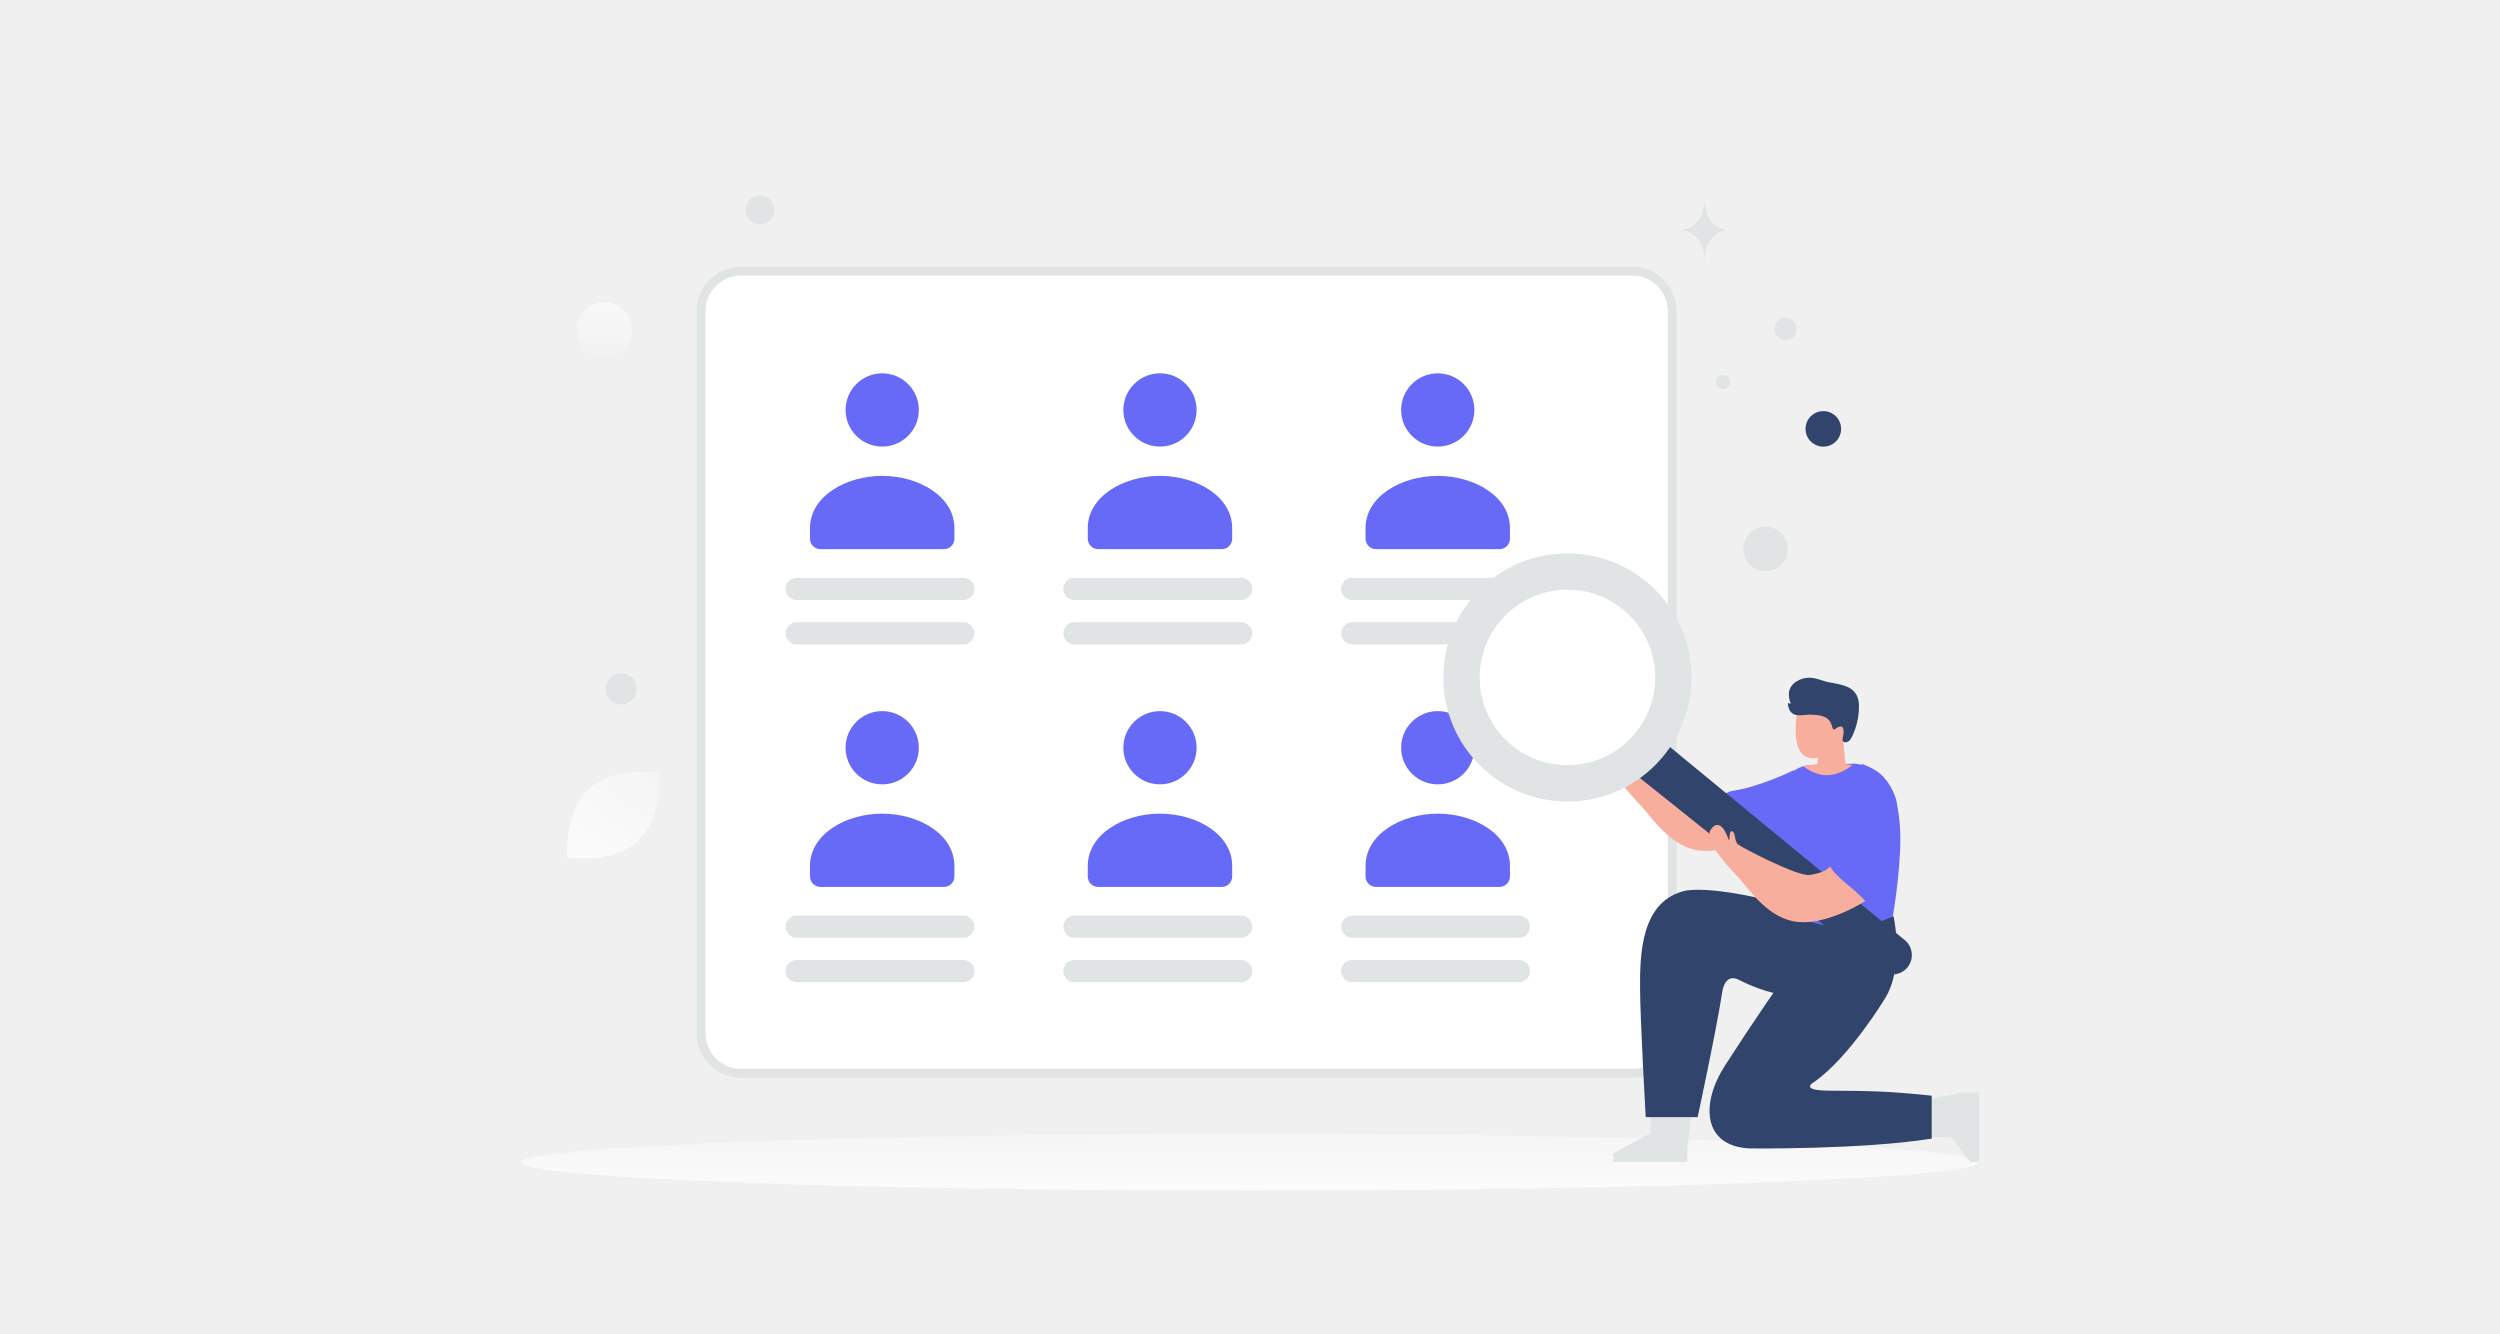
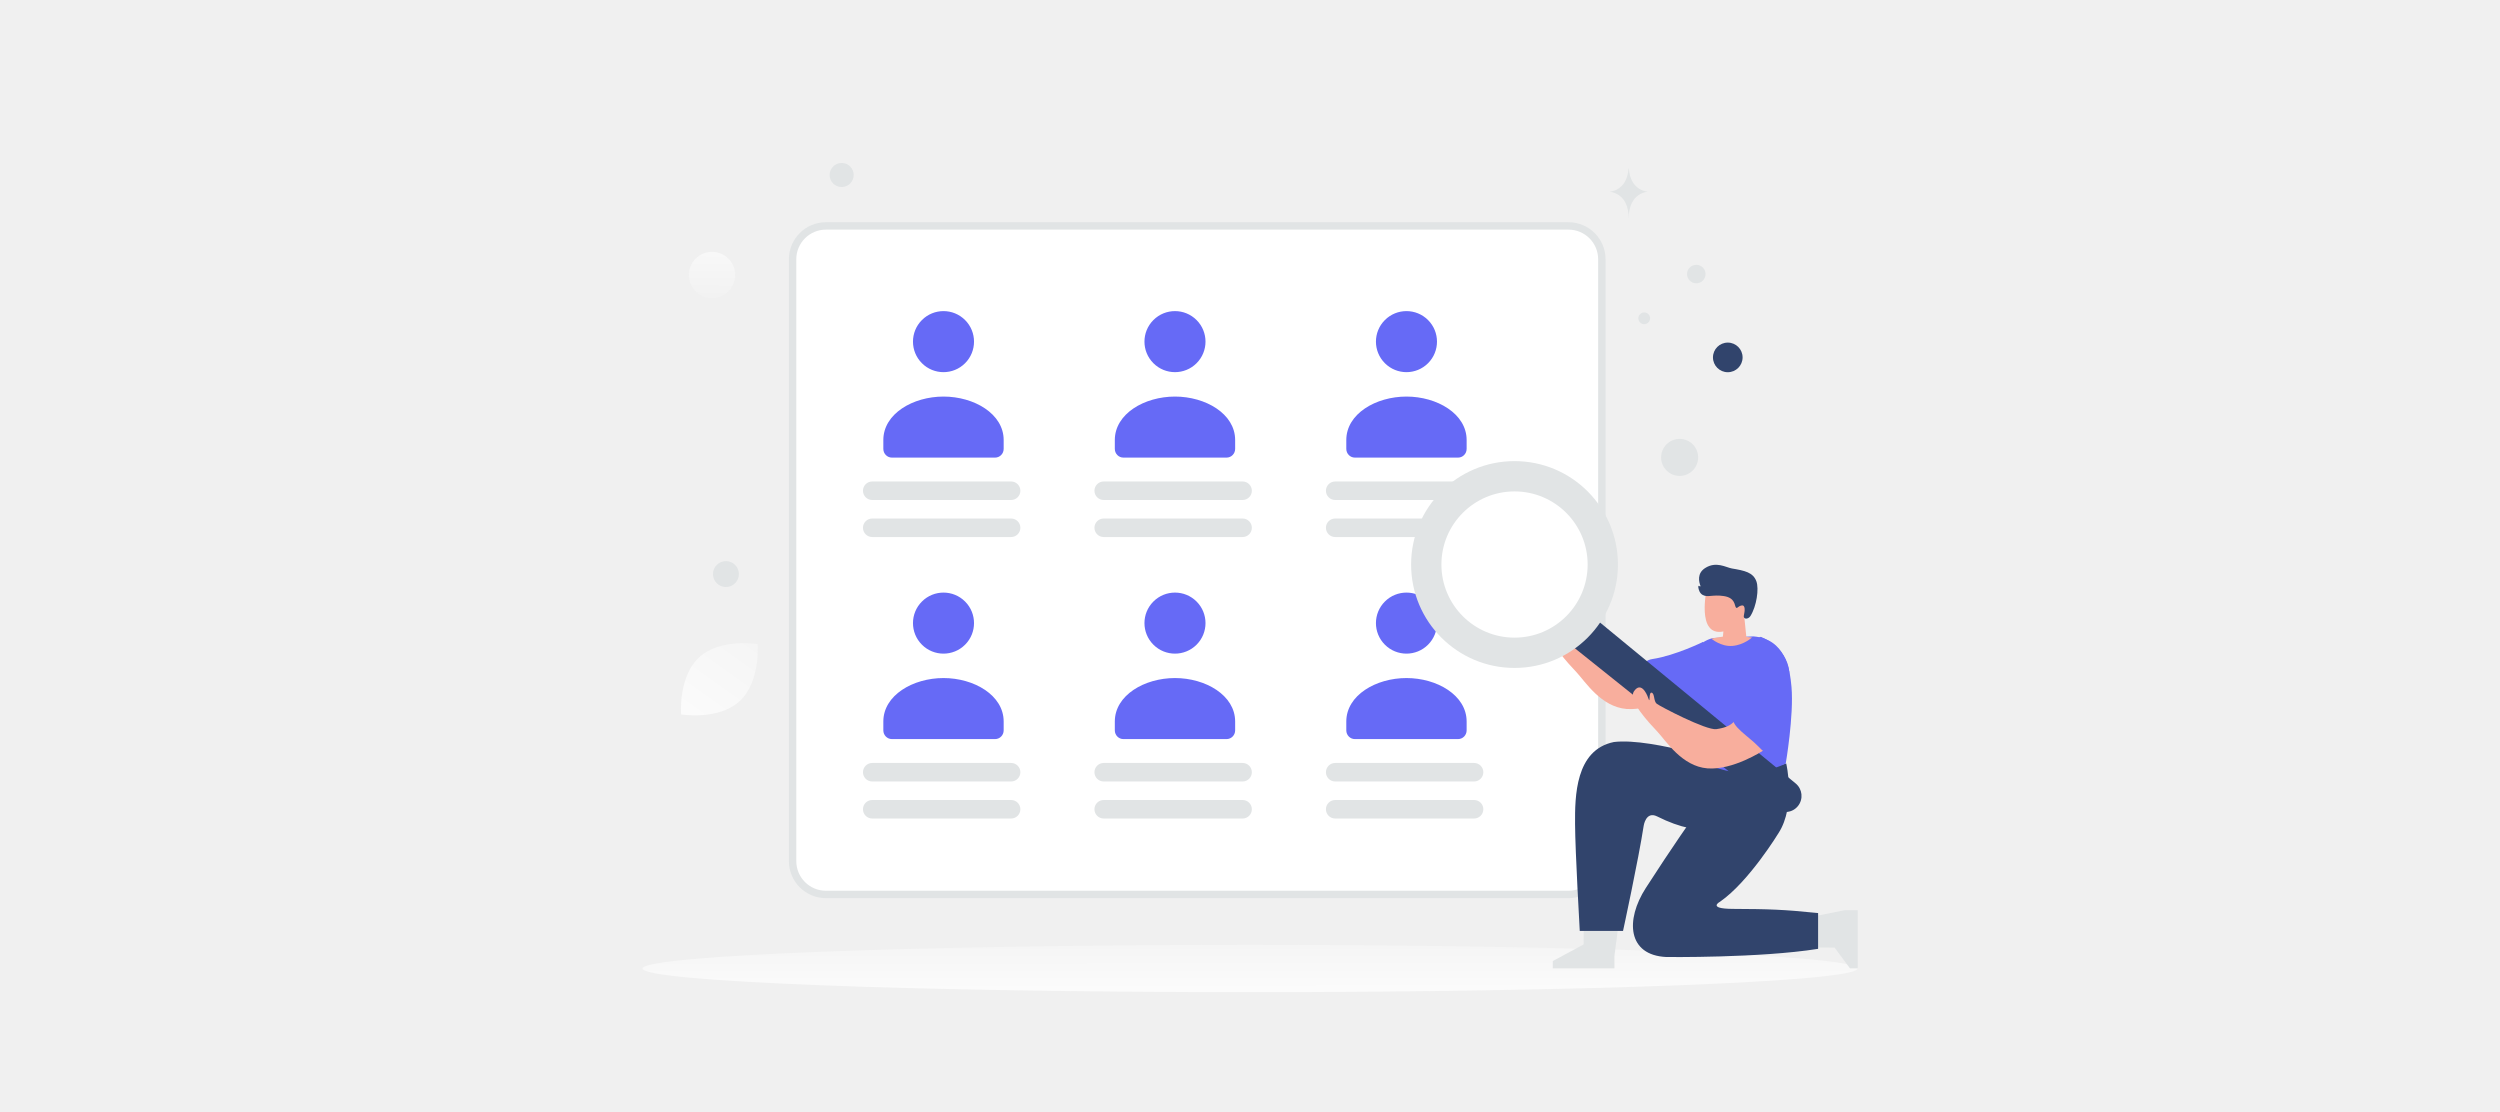
- <svg xmlns="http://www.w3.org/2000/svg" width="900" height="480" viewBox="0 0 900 600" fill="none">
+ <svg xmlns="http://www.w3.org/2000/svg" width="900" height="400" viewBox="0 0 900 600" fill="none">
  <path fill="transparent" d="M0 0h900v600H0z" />
  <path d="M450 535.766c181.149 0 328-5.715 328-12.766s-146.851-12.767-328-12.767S122 515.949 122 523c0 7.051 146.851 12.766 328 12.766z" fill="url(#a)" />
  <rect x="203" y="122" width="437" height="361" rx="18" fill="#fff" stroke="#E1E4E5" stroke-width="4" />
  <path fill-rule="evenodd" clip-rule="evenodd" d="M252 237.701v4.703c0 2.597 2.079 4.704 4.641 4.704h55.699c2.562 0 4.641-2.107 4.641-4.704v-4.778c0-14.233-16.05-23.48-32.49-23.48-16.441 0-32.491 9.252-32.491 23.48m20.837-64.799c-6.436 6.436-6.436 16.871 0 23.307 6.436 6.437 16.871 6.437 23.308 0 6.436-6.436 6.436-16.871 0-23.307-6.437-6.436-16.872-6.436-23.308 0z" fill="#666AF6" />
  <rect x="241" y="260" width="85" height="10" rx="5" fill="#E1E4E5" />
  <rect x="241" y="280" width="85" height="10" rx="5" fill="#E1E4E5" />
  <path fill-rule="evenodd" clip-rule="evenodd" d="M252 389.701v4.703c0 2.597 2.079 4.704 4.641 4.704h55.699c2.562 0 4.641-2.107 4.641-4.704v-4.778c0-14.233-16.05-23.48-32.49-23.48-16.441 0-32.491 9.252-32.491 23.48m20.837-64.799c-6.436 6.436-6.436 16.871 0 23.307 6.436 6.437 16.871 6.437 23.308 0 6.436-6.436 6.436-16.871 0-23.307-6.437-6.436-16.872-6.436-23.308 0z" fill="#666AF6" />
  <rect x="241" y="412" width="85" height="10" rx="5" fill="#E1E4E5" />
  <rect x="241" y="432" width="85" height="10" rx="5" fill="#E1E4E5" />
  <path fill-rule="evenodd" clip-rule="evenodd" d="M377 237.701v4.703c0 2.597 2.079 4.704 4.641 4.704h55.699c2.562 0 4.641-2.107 4.641-4.704v-4.778c0-14.233-16.05-23.48-32.49-23.48-16.441 0-32.491 9.252-32.491 23.48m20.837-64.799c-6.436 6.436-6.436 16.871 0 23.307 6.436 6.437 16.871 6.437 23.308 0 6.436-6.436 6.436-16.871 0-23.307-6.437-6.436-16.872-6.436-23.308 0z" fill="#666AF6" />
  <rect x="366" y="260" width="85" height="10" rx="5" fill="#E1E4E5" />
  <rect x="366" y="280" width="85" height="10" rx="5" fill="#E1E4E5" />
  <path fill-rule="evenodd" clip-rule="evenodd" d="M377 389.701v4.703c0 2.597 2.079 4.704 4.641 4.704h55.699c2.562 0 4.641-2.107 4.641-4.704v-4.778c0-14.233-16.05-23.48-32.49-23.48-16.441 0-32.491 9.252-32.491 23.48m20.837-64.799c-6.436 6.436-6.436 16.871 0 23.307 6.436 6.437 16.871 6.437 23.308 0 6.436-6.436 6.436-16.871 0-23.307-6.437-6.436-16.872-6.436-23.308 0z" fill="#666AF6" />
  <rect x="366" y="412" width="85" height="10" rx="5" fill="#E1E4E5" />
  <rect x="366" y="432" width="85" height="10" rx="5" fill="#E1E4E5" />
  <path fill-rule="evenodd" clip-rule="evenodd" d="M502 237.701v4.703c0 2.596 2.079 4.704 4.641 4.704h55.699c2.562 0 4.641-2.108 4.641-4.704v-4.778c0-14.233-16.05-23.48-32.49-23.48-16.441 0-32.491 9.252-32.491 23.48m0 152.075v4.703c0 2.596 2.079 4.704 4.641 4.704h55.699c2.562 0 4.641-2.108 4.641-4.704v-4.778c0-14.233-16.05-23.48-32.49-23.48-16.441 0-32.491 9.252-32.491 23.48m20.837-216.799c-6.436 6.436-6.436 16.871 0 23.308 6.436 6.436 16.871 6.436 23.308 0 6.436-6.437 6.436-16.872 0-23.308-6.437-6.436-16.872-6.436-23.308 0zm0 152c-6.436 6.436-6.436 16.871 0 23.308 6.436 6.436 16.871 6.436 23.308 0 6.436-6.437 6.436-16.872 0-23.308-6.437-6.436-16.872-6.436-23.308 0z" fill="#666AF6" />
  <rect x="491" y="260" width="85" height="10" rx="5" fill="#E1E4E5" />
  <rect x="491" y="412" width="85" height="10" rx="5" fill="#E1E4E5" />
  <rect x="491" y="280" width="62" height="10" rx="5" fill="#E1E4E5" />
  <rect x="491" y="432" width="85" height="10" rx="5" fill="#E1E4E5" />
  <path d="M683.358 373.294s-16.259 10.64-30.005 9.55c-13.747-1.09-22.322-14.748-26.925-19.706-4.599-4.958-16.193-16.939-12.715-21.963 3.478-5.024 6.57.387 7.729 3.865 1.16 3.478.02-3.455 1.751-3.08 1.728.375 1.04 4.583 2.736 5.959 1.697 1.372 26.817 14.512 32.227 13.739 5.411-.773 7.78-2.257 9.303-3.834 1.518-1.58 17.912 12.035 15.899 15.47z" fill="#F8AE9D" />
  <path d="m630.196 502.706-.043 7.285-16.645 8.969v3.923h33.29v-6.724l1.743-13.453h-18.345z" fill="#E1E4E5" />
  <path d="M713.695 413.839s-45.954-15.706-67.179-13.152c-20.904 4.251-21.062 29.464-20.985 44.297.078 14.832 2.539 57.73 2.539 57.73h23.366s8.359-38.581 11.149-56.78c0 0 1.148-8.146 7.297-5.055 25.174 12.661 40.988 6.957 43.86-5.024 2.871-11.98-.047-22.016-.047-22.016z" fill="#31446C" />
  <path d="M694.696 346.605s-15.037 7.401-27.265 9.252c-12.753 1.932 5.024 18.55 18.937 18.55s8.328-27.802 8.328-27.802z" fill="#666AF6" />
  <path d="m756.751 511.656 8.92.043 8.32 11.207h4.162v-31.388h-7.134l-14.268 2.844v17.294z" fill="#E1E4E5" />
  <path d="M756.778 512.375v-19.323c-18.856-1.932-26.229-2.16-46.032-2.253-14.222-.066-6.844-3.931-6.844-3.931 15.574-10.821 31.562-37.1 31.562-37.1 9.426-14.686 4.101-37.487 4.101-37.487s-17.217 5.024-31.972 4.251c0 0-15.985 19.71-43.86 62.994-11.138 17.294-9.863 36.265 11.057 37.262 0 0 50.425.611 81.988-4.413z" fill="#31446C" />
  <path d="M700.049 344.526s-13.295 2.443-14.922 19.656c-1.213 12.846-.212 30.268-.212 35.871 0 5.604-2.856 5.133 1.066 6.814 3.923 1.681 24.734 18.55 53.302 5.518 0 0 4.459-25.823 3.122-41.459-.842-9.836-3.478-25.894-20.498-27.273l-21.858.873z" fill="#666AF6" />
  <path d="m704.037 317.729-7.308-.17s-6.036 26.434 8.912 23.427l-.282 2.79s-4.572.669-6.303 1.056c0 0 5.186 4.463 11.431 3.965 6.245-.499 10.601-4.568 10.601-4.568l-3.069-.31-1.136-11.099s3.571-1.893 3.795-4.123c.224-2.23-.278-2.845-1.893-3.571-1.616-.727-4.128 1.839-4.128 1.839s-2.284-5.298-2.504-8.703l-8.116-.533z" fill="#F8AE9D" />
  <path d="m633.809 331.896 110.83 91.152a8.723 8.723 0 0 1 1.275 12.193 8.727 8.727 0 0 1-12.251 1.372l-112.607-90.031 12.753-14.686z" fill="#31446C" />
  <path d="M592.844 249c30.844 0 55.844 25 55.844 55.844s-25 55.844-55.844 55.844-55.844-25-55.844-55.844S562 249 592.844 249zm0 95.325c21.804 0 39.481-17.677 39.481-39.481 0-21.804-17.677-39.481-39.481-39.481-21.804 0-39.481 17.677-39.481 39.481 0 21.804 17.677 39.481 39.481 39.481z" fill="#E1E4E5" />
  <path d="M727.028 405.371s-16.258 10.639-30.005 9.549c-13.746-1.089-22.322-14.747-26.925-19.705-4.599-4.959-16.193-16.939-12.715-21.963 3.479-5.024 6.57.386 7.73 3.865 1.159 3.478.019-3.455 1.75-3.081 1.728.375 1.04 4.584 2.737 5.96 1.696 1.372 26.816 14.511 32.227 13.739 5.41-.773 7.779-2.257 9.302-3.834 1.519-1.581 17.913 12.034 15.899 15.47z" fill="#F8AE9D" />
  <path d="M741.231 362.667s.788 24.88-5.009 35.315c-5.797 10.434-6.211 10.774-11.609 5.194-5.395-5.581-15.057-11.223-13.704-15.745 1.352-4.521 4.131-12.324 5.217-19.207 1.159-7.343 3.864-22.415 9.661-24.347 0 0 13.882 5.12 15.444 18.79z" fill="#666AF6" />
  <path d="M720.235 332.662c-1.194 1.906-4.055 1.897-3.552-.295.571-2.492.927-5.795-1.198-5.405-2.124.391-2.408 2.023-3.148.973-.741-1.051-.316-5.097-6.412-6.048-6.097-.948-8.818.908-11.528-.652-1.624-.934-2.162-2.855-2.333-4.247-.048-.395.29-.903.514-.575.213.311.827.359.689.01-.857-2.161-1.983-6.792 2.489-9.665 5.988-3.846 11.28-.326 14.444.212 6.971 1.186 11.457 2.099 13.247 6.946 1.483 4.021.132 13.41-3.212 18.746z" fill="#31446C" />
  <path d="M174.364 378.662c-11.407 10.485-31.568 7.125-31.568 7.125s-1.653-20.359 9.763-30.838c11.407-10.485 31.558-7.132 31.558-7.132s1.654 20.359-9.753 30.845z" fill="url(#b)" />
  <circle r="7" transform="matrix(1 0 0 -1 167 310)" fill="#E1E4E5" />
  <circle cx="708" cy="193" r="8" fill="#31446C" />
  <circle cx="682" cy="247" r="10" fill="#E1E4E5" />
  <circle cx="662.883" cy="171.883" r="3.171" transform="rotate(105 662.883 171.883)" fill="#E1E4E5" />
  <circle cx="691" cy="148" r="5" fill="#E1E4E5" />
  <path d="M654.578 91h-.152C653.522 103.346 644 103.536 644 103.536s10.5.198 10.5 14.464c0-14.266 10.5-14.464 10.5-14.464s-9.518-.19-10.422-12.536z" fill="#E1E4E5" />
  <circle r="12.5" transform="matrix(1 0 0 -1 159.5 148.5)" fill="url(#c)" />
  <circle r="6.5" transform="matrix(-1 0 0 1 229.5 94.5)" fill="#E1E4E5" />
  <defs>
    <linearGradient id="a" x1="463.987" y1="550.082" x2="463.957" y2="482.449" gradientUnits="userSpaceOnUse">
      <stop stop-color="#fff" />
      <stop offset="1" stop-color="#EEE" />
    </linearGradient>
    <linearGradient id="b" x1="129.175" y1="414.161" x2="213.835" y2="295.253" gradientUnits="userSpaceOnUse">
      <stop stop-color="#fff" />
      <stop offset="1" stop-color="#EEE" />
    </linearGradient>
    <linearGradient id="c" x1="13.033" y1="39.016" x2="12.262" y2="-27.196" gradientUnits="userSpaceOnUse">
      <stop stop-color="#fff" />
      <stop offset="1" stop-color="#EEE" />
    </linearGradient>
  </defs>
</svg>
